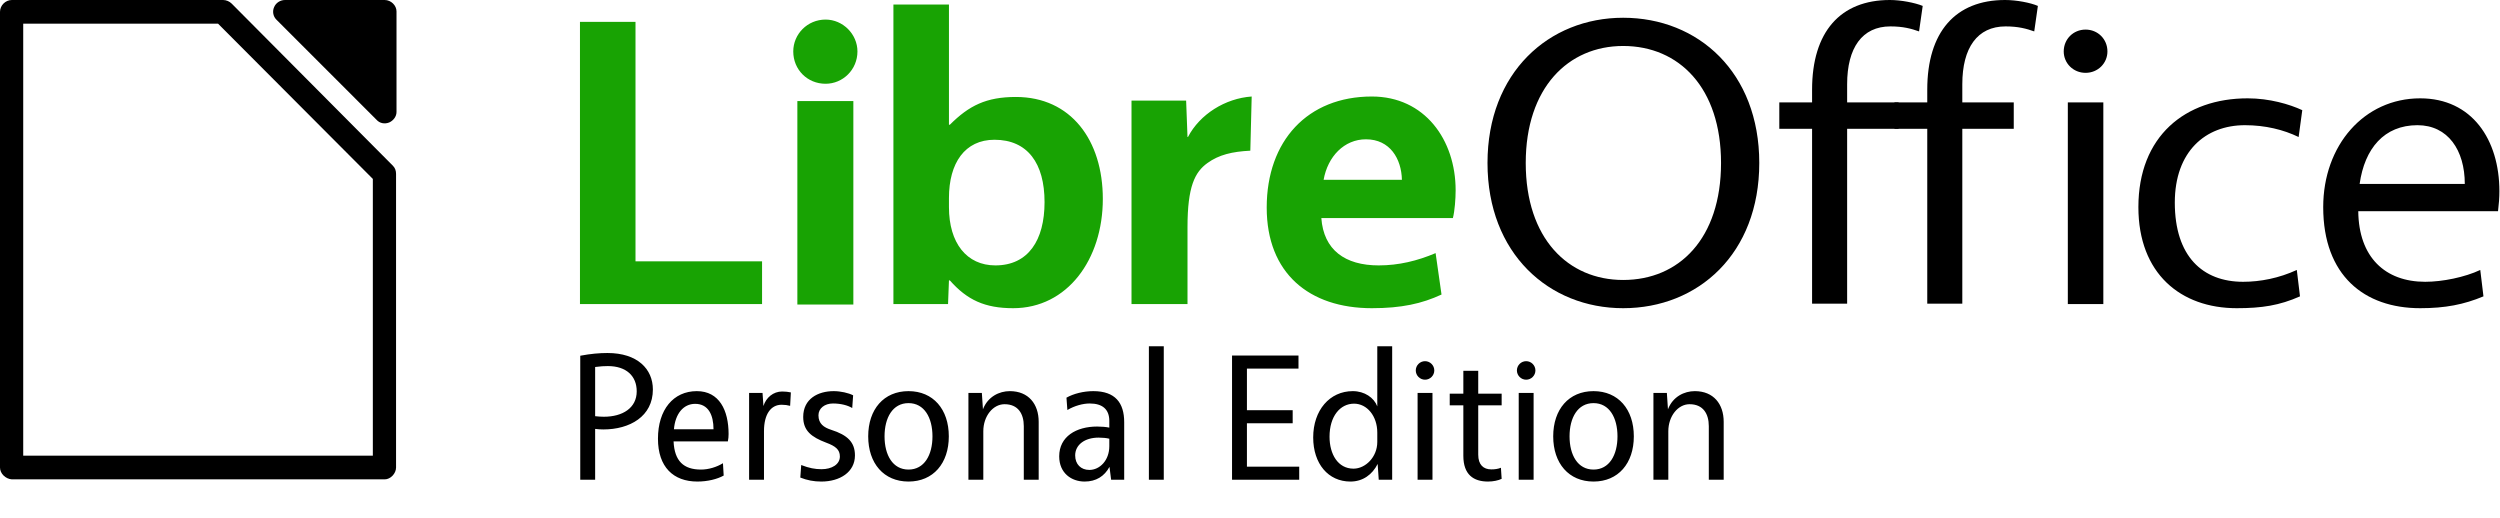
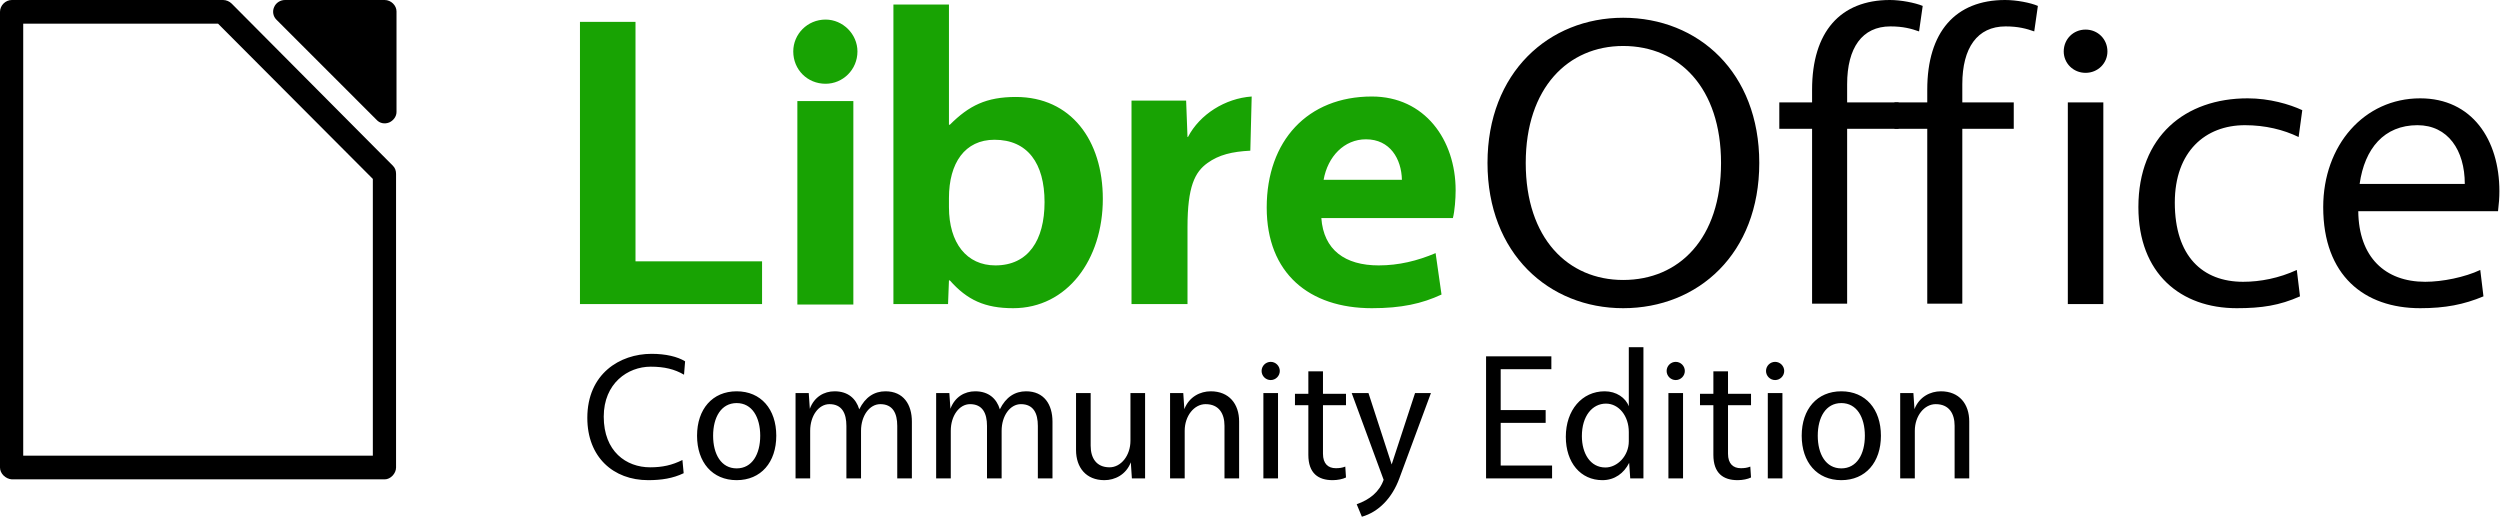
- <svg xmlns="http://www.w3.org/2000/svg" version="1.2" width="345.611" height="71.5" viewBox="0 0 9144.293 1891.771" preserveAspectRatio="xMidYMid" fill-rule="evenodd" stroke-width="28.222" stroke-linejoin="round">
+ <svg xmlns="http://www.w3.org/2000/svg" stroke-linejoin="round" stroke-width="28.222" fill-rule="evenodd" preserveAspectRatio="xMidYMid" viewBox="0 0 9144.293 1891.771" height="71.5" width="345.611" version="1.2">
  <g class="SlideGroup">
-     <path d="M2121.35 79.926v1032.38h666.052V955.784h-462.906V79.926zm795.163 1034.045h204.811V369.66h-204.81zm103.238-807.587c63.275 0 116.56-51.619 116.56-118.224 0-63.275-53.285-116.559-116.56-116.559-66.605 0-118.224 53.284-118.224 116.559 0 66.605 51.62 118.224 118.224 118.224zm454.58 149.861h-3.33V16.651h-203.146v1095.655h199.816l3.33-86.587h3.33c63.274 71.601 128.214 101.573 231.452 101.573 198.151 0 328.031-178.169 328.031-399.63 0-214.802-116.559-372.99-318.04-372.99-108.233 0-171.508 31.638-241.443 101.573zm-3.33 268.086c0-128.215 58.28-213.137 166.513-213.137 121.554 0 183.164 86.587 183.164 228.123 0 139.871-59.944 231.453-179.833 231.453-104.903 0-169.843-81.59-169.843-213.137zm1107.311-371.324c-96.577 6.66-189.824 64.94-233.118 148.197h-1.66l-4.99-133.211h-199.815v744.313h204.81V830.9c0-148.196 26.643-201.48 73.266-234.783 41.628-29.972 89.917-41.628 156.522-44.958zm745.978 343.017c0-184.83-113.23-343.017-306.384-343.017-234.783 0-384.645 161.518-384.645 406.292 0 239.778 154.857 367.993 384.645 367.993 108.232 0 183.164-16.65 254.765-49.954l-21.647-151.527c-66.605 28.308-134.875 44.96-208.141 44.96-123.22 0-201.481-56.615-209.807-173.174H5314.3c6.66-26.643 9.99-69.936 9.99-101.573zM4996.258 509.53c88.253 0 129.88 71.601 131.545 148.197h-286.401c14.987-84.922 74.93-148.197 154.856-148.197z" fill="#18a303" />
+     <path fill="#18a303" d="M2121.35 79.926v1032.38h666.052V955.784h-462.906V79.926zm795.163 1034.045h204.811V369.66h-204.81zm103.238-807.587c63.275 0 116.56-51.619 116.56-118.224 0-63.275-53.285-116.559-116.56-116.559-66.605 0-118.224 53.284-118.224 116.559 0 66.605 51.62 118.224 118.224 118.224zm454.58 149.861h-3.33V16.651h-203.146v1095.655h199.816l3.33-86.587h3.33c63.274 71.601 128.214 101.573 231.452 101.573 198.151 0 328.031-178.169 328.031-399.63 0-214.802-116.559-372.99-318.04-372.99-108.233 0-171.508 31.638-241.443 101.573zm-3.33 268.086c0-128.215 58.28-213.137 166.513-213.137 121.554 0 183.164 86.587 183.164 228.123 0 139.871-59.944 231.453-179.833 231.453-104.903 0-169.843-81.59-169.843-213.137zm1107.311-371.324c-96.577 6.66-189.824 64.94-233.118 148.197h-1.66l-4.99-133.211h-199.815v744.313h204.81V830.9c0-148.196 26.643-201.48 73.266-234.783 41.628-29.972 89.917-41.628 156.522-44.958zm745.978 343.017c0-184.83-113.23-343.017-306.384-343.017-234.783 0-384.645 161.518-384.645 406.292 0 239.778 154.857 367.993 384.645 367.993 108.232 0 183.164-16.65 254.765-49.954l-21.647-151.527c-66.605 28.308-134.875 44.96-208.141 44.96-123.22 0-201.481-56.615-209.807-173.174H5314.3c6.66-26.643 9.99-69.936 9.99-101.573zM4996.258 509.53c88.253 0 129.88 71.601 131.545 148.197h-286.401c14.987-84.922 74.93-148.197 154.856-148.197z" />
    <path d="M5937.056 64.94c-271.416 0-496.207 199.815-496.207 531.176 0 331.361 224.791 531.176 496.207 531.176 274.746 0 497.874-199.815 497.874-531.176 0-331.361-223.128-531.176-497.874-531.176zm0 103.238c204.811 0 358.004 153.192 358.004 427.938 0 276.411-153.193 427.938-358.004 427.938-201.48 0-356.338-151.527-356.338-427.938 0-274.746 154.857-427.938 356.338-427.938zm691.03 159.852v46.624h-119.89v96.577h119.89v639.41H6756.3v-639.41h188.159v-96.577h-188.16v-66.605c0-133.21 54.95-211.471 158.188-211.471 46.625 0 76.597 8.32 104.904 18.316l13.32-93.247C7004.405 9.991 6952.785 0 6912.82 0c-181.497 0-284.735 116.559-284.735 328.03z" />
    <path d="M7049.363 328.03v46.624h-119.89v96.577h119.89v639.41h128.214v-639.41h188.16v-96.577h-188.16v-66.605c0-133.21 54.95-211.471 158.189-211.471 46.623 0 76.595 8.32 104.903 18.316l13.32-93.247C7427.349 9.991 7375.729 0 7334.1 0c-181.498 0-284.736 116.559-284.736 328.03zm514.157 784.276h129.88V374.654h-129.88zm64.94-845.885c44.959 0 79.927-34.968 79.927-78.261 0-44.959-34.968-79.927-79.927-79.927-44.958 0-79.925 34.968-79.925 79.927 0 43.293 34.967 78.261 79.925 78.261zm326.366 474.561c0-186.494 111.563-283.072 256.429-283.072 74.932 0 141.536 16.652 196.486 43.294l13.32-98.243c-46.622-21.647-119.888-43.293-199.815-43.293-228.123 0-399.631 138.205-399.631 397.965 0 243.11 154.857 369.66 359.668 369.66 91.583 0 156.522-9.99 231.453-43.294l-11.655-96.578c-64.941 29.973-133.212 43.294-196.485 43.294-148.197 0-249.77-93.248-249.77-289.733zm1182.241 31.638c3.33-26.642 4.99-49.954 4.99-73.266 0-188.16-99.908-339.686-289.732-339.686-204.811 0-354.672 171.508-354.672 397.965 0 249.77 149.86 369.66 354.672 369.66 91.582 0 159.852-13.322 231.452-43.294l-11.655-96.578c-56.615 26.642-138.206 43.294-201.481 43.294-146.531 0-243.11-89.917-244.774-258.095zm-294.728-314.71c111.563 0 173.173 91.582 173.173 214.802h-384.645c18.317-129.88 89.917-214.802 211.472-214.802zM1042.371.001c-16.652 0-33.303 9.99-39.964 26.642-6.66 14.986-3.33 33.302 8.33 44.958l366.329 366.328c11.656 13.322 29.972 16.652 46.623 9.99 14.986-6.66 26.642-21.646 26.642-38.298V41.628c0-21.647-19.982-41.628-43.293-41.628zm0 0zm-999.077 0C19.982.001 0 19.982 0 43.294v1666.794c0 21.646 19.982 41.628 43.294 43.293h1363.74c21.646 0 41.628-21.647 41.628-43.293V636.08c0-11.656-3.33-21.647-11.656-29.973L847.551 13.322C839.221 4.992 827.569.001 815.913.001zm41.628 86.586h712.675l566.143 567.809v1012.398H84.922zm0 0z" />
-     <g aria-label="Community Edition">
-       <g style="line-height:1.25" aria-label="Personal Edition" font-size="664.081" stroke-width="1" font-family="Vegur" font-weight="400" letter-spacing="0" word-spacing="0">
-         <path style="-inkscape-font-specification:'Vegur, Normal';font-variant-ligatures:normal;font-variant-caps:normal;font-variant-numeric:normal;font-variant-east-asian:normal;text-align:start" d="M2122.41 1754.743h54.455V1568.8c11.29 1.328 19.259 1.992 29.884 1.992 96.956 0 181.294-47.814 181.294-146.098 0-75.04-56.447-133.48-166.02-133.48-29.22 0-61.096 2.656-99.612 9.961zm54.455-412.395c21.251-2.656 31.876-3.32 46.486-3.32 67.736 0 105.589 36.524 105.589 92.307 0 61.096-51.798 92.972-120.199 92.972-7.969 0-21.914-.665-31.876-1.993zM2644.377 1694.311c-22.579 13.946-52.462 23.243-80.354 23.243-63.752 0-96.956-31.212-100.276-102.932h198.56c1.992-10.626 2.656-17.267 2.656-27.228 0-86.33-33.868-156.723-116.214-156.723-85.666 0-142.113 67.736-142.113 173.99 0 103.596 56.447 156.722 144.106 156.722 37.188 0 72.384-8.633 96.291-21.914zm-179.302-124.183c4.649-55.783 33.868-92.971 77.698-92.971 48.477 0 67.072 41.173 67.072 92.971zM2789.146 1437.312h-49.142v317.43h54.455V1576.77c0-61.76 25.235-96.292 64.416-96.292 11.953 0 21.25 1.328 31.211 3.985l2.657-49.142c-9.297-1.993-19.923-3.32-31.876-3.32-32.54 0-59.103 22.578-68.4 53.126zM2927.274 1746.774c25.235 9.96 49.142 14.61 77.033 14.61 67.737 0 122.855-34.533 122.855-95.628 0-47.814-26.563-74.377-86.994-93.636-26.564-8.633-46.486-21.914-46.486-53.126 0-25.235 22.579-43.165 53.127-43.165 28.555 0 53.79 6.64 70.392 16.602l3.32-46.486c-16.602-8.633-45.821-15.274-71.056-15.274-57.111 0-111.566 27.891-111.566 94.3 0 50.47 29.884 73.713 84.338 94.3 33.869 12.617 49.806 25.234 49.806 50.47 0 29.219-29.883 46.485-67.072 46.485-23.907 0-45.157-3.985-74.377-15.274zM3323.066 1430.671c-90.315 0-147.426 66.408-147.426 165.356s57.11 165.356 147.426 165.356c90.315 0 147.426-66.408 147.426-165.356s-57.111-165.356-147.426-165.356zm0 43.83c57.775 0 87.659 53.126 87.659 121.526s-29.884 121.527-87.66 121.527c-57.774 0-87.658-53.126-87.658-121.527 0-68.4 29.884-121.526 87.659-121.526zM3591.354 1437.312h-49.142v317.43h54.454v-177.309c0-55.119 35.197-98.948 77.698-98.948 49.806 0 70.392 35.196 70.392 80.354v195.904h54.455V1542.9c0-65.08-37.189-112.23-105.589-112.23-38.517 0-80.354 19.923-98.284 66.408zM3904.135 1499.736c26.563-15.938 57.775-23.907 81.682-23.907 46.486 0 71.72 21.25 71.72 63.751v24.571c-11.953-2.656-29.219-3.984-44.493-3.984-76.37 0-138.793 36.524-138.793 108.91 0 61.759 45.158 92.306 92.972 92.306 41.837 0 72.385-19.258 90.979-53.79l5.977 47.15h47.813v-210.514c0-70.393-32.54-113.558-112.893-113.558-35.86 0-72.385 9.297-98.284 23.907zm153.403 132.152c0 52.462-35.197 86.994-73.05 86.994-30.547 0-51.797-20.586-51.797-53.126 0-38.517 34.532-65.08 85.666-65.08 13.946 0 28.555 1.328 39.18 3.984zM4256.761 1754.743v-488.1h-54.455v488.1zM4749.508 1348.325v-47.814h-243.054v454.232h245.71v-47.814h-191.255v-158.715h167.348V1500.4H4560.91v-152.075zM5092.173 1266.643h-54.455v219.81c-11.953-31.875-46.485-55.782-89.65-55.782-84.34 0-144.77 69.729-144.77 169.34 0 96.293 55.118 161.373 136.136 161.373 45.822 0 80.354-25.9 99.612-64.416l3.985 57.775h49.142zm-54.455 349.97c0 55.12-43.165 97.62-86.994 97.62-57.111 0-87.66-53.126-87.66-116.877 0-74.378 38.517-120.863 89.652-120.863 47.814 0 85.002 45.821 85.002 105.589zM5212.37 1321.098c-18.593 0-33.867 15.274-33.867 33.868s15.274 33.868 33.868 33.868 33.868-15.274 33.868-33.868-15.274-33.868-33.868-33.868zm-27.226 433.645h54.454v-317.431h-54.454zM5406.945 1439.968v-83.674h-54.454v83.674h-49.806v42.501h49.806v184.615c0 69.064 37.188 94.3 90.315 94.3 18.594 0 37.852-3.985 49.806-9.962l-2.656-40.509c-11.29 4.649-23.243 5.977-35.197 5.977-28.555 0-47.814-16.602-47.814-53.79v-180.63h85.667v-42.502zM5582.262 1321.098c-18.594 0-33.868 15.274-33.868 33.868s15.274 33.868 33.868 33.868 33.868-15.274 33.868-33.868-15.274-33.868-33.868-33.868zm-27.227 433.645h54.454v-317.431h-54.454zM5828.635 1430.671c-90.315 0-147.426 66.408-147.426 165.356s57.11 165.356 147.426 165.356c90.315 0 147.426-66.408 147.426-165.356s-57.111-165.356-147.426-165.356zm0 43.83c57.775 0 87.659 53.126 87.659 121.526s-29.884 121.527-87.66 121.527c-57.774 0-87.658-53.126-87.658-121.527 0-68.4 29.884-121.526 87.659-121.526zM6096.923 1437.312h-49.142v317.43h54.454v-177.309c0-55.119 35.197-98.948 77.698-98.948 49.806 0 70.393 35.196 70.393 80.354v195.904h54.454V1542.9c0-65.08-37.188-112.23-105.589-112.23-38.516 0-80.353 19.923-98.284 66.408z" />
-       </g>
+     <g style="line-height:1.25" aria-label="Community Edition" font-weight="400" font-size="652.639" font-family="Vegur" letter-spacing="0" word-spacing="0" stroke-width="746.707">
+       <path style="-inkscape-font-specification:'Vegur, Normal';font-variant-ligatures:normal;font-variant-caps:normal;font-variant-numeric:normal;font-variant-east-asian:normal" d="M2496.111 1682.534c-37.853 18.927-73.095 26.758-118.127 26.758-87.454 0-169.686-58.084-169.686-185.349 0-122.044 88.106-182.739 171.644-182.739 50.253 0 87.453 9.137 122.043 29.369l3.916-48.948c-27.41-16.969-70.485-27.41-122.696-27.41-116.17 0-234.95 73.095-234.95 234.296 0 143.581 95.285 227.771 222.55 227.771 48.295 0 90.717-6.526 129.875-25.452zM2694.513 1431.268c-88.76 0-144.886 65.264-144.886 162.507 0 97.244 56.127 162.507 144.886 162.507 88.759 0 144.886-65.263 144.886-162.507 0-97.243-56.127-162.507-144.886-162.507zm0 43.074c56.78 0 86.148 52.212 86.148 119.433 0 67.222-29.369 119.433-86.148 119.433-56.78 0-86.149-52.21-86.149-119.433 0-67.221 29.37-119.433 86.149-119.433zM2958.178 1437.795h-48.295v311.961h53.516v-174.255c0-54.168 30.674-97.243 70.485-97.243 45.685 0 62 33.285 62 79.622v191.876h53.517v-174.255c0-54.168 30.674-97.243 70.485-97.243 45.685 0 62 33.285 62 79.622v191.876h53.517v-207.54c0-62.652-30.674-110.948-96.59-110.948-40.464 0-73.749 20.885-95.938 65.917-11.748-39.158-41.117-65.917-90.064-65.917-38.506 0-74.401 20.232-90.717 63.959zM3472.456 1437.795h-48.295v311.961h53.516v-174.255c0-54.168 30.674-97.243 70.485-97.243 45.685 0 62.001 33.285 62.001 79.622v191.876h53.516v-174.255c0-54.168 30.674-97.243 70.485-97.243 45.685 0 62.001 33.285 62.001 79.622v191.876h53.517v-207.54c0-62.652-30.674-110.948-96.591-110.948-40.464 0-73.748 20.885-95.938 65.917-11.747-39.158-41.116-65.917-90.064-65.917-38.506 0-74.401 20.232-90.717 63.959zM4188.4 1437.795h-53.516v174.254c0 54.17-34.59 97.243-76.36 97.243-48.947 0-69.179-34.59-69.179-78.969v-192.528h-53.516v208.191c0 63.96 36.547 110.296 103.77 110.296 37.852 0 78.969-19.579 96.59-65.263l3.916 58.737h48.295zM4328.064 1437.795h-48.295v311.961h53.516v-174.255c0-54.168 34.59-97.243 76.359-97.243 48.948 0 69.18 34.59 69.18 78.97v192.528h53.516v-208.192c0-63.958-36.548-110.296-103.77-110.296-37.853 0-78.969 19.58-96.59 65.264zM4647.856 1323.583c-18.274 0-33.284 15.01-33.284 33.284s15.01 33.285 33.284 33.285 33.285-15.01 33.285-33.285c0-18.274-15.01-33.284-33.285-33.284zm-26.758 426.173h53.516v-311.961h-53.516zM4839.078 1440.405v-82.232h-53.516v82.232h-48.948v41.77h48.948v181.433c0 67.874 36.548 92.675 88.759 92.675 18.274 0 37.2-3.916 48.948-9.79l-2.61-39.811c-11.096 4.568-22.843 5.874-34.59 5.874-28.064 0-46.99-16.316-46.99-52.864v-177.518h84.19v-41.769zM5233.924 1437.795h-58.085l-85.495 261.055-84.844-261.055h-61.348l116.823 317.182c-15.664 44.38-50.906 72.443-98.549 89.412l18.927 45.684c62-17.62 110.948-69.18 137.054-140.317zM5674.455 1350.341v-46.99H5435.59v446.405h241.477v-46.99h-187.96v-155.98h164.465v-46.99h-164.465V1350.34zM6011.216 1270.066H5957.7v216.024c-11.748-31.327-45.685-54.822-88.107-54.822-82.885 0-142.275 68.527-142.275 166.423 0 94.633 54.17 158.591 133.791 158.591 45.032 0 78.97-25.452 97.896-63.305l3.916 56.78h48.295zm-53.516 343.941c0 54.17-42.422 95.938-85.496 95.938-56.127 0-86.148-52.211-86.148-114.864 0-73.096 37.853-118.78 88.106-118.78 46.99 0 83.538 45.032 83.538 103.769zM6129.343 1323.583c-18.274 0-33.284 15.01-33.284 33.284s15.01 33.285 33.284 33.285 33.285-15.01 33.285-33.285c0-18.274-15.01-33.284-33.285-33.284zm-26.758 426.173h53.517v-311.961h-53.517zM6320.565 1440.405v-82.232h-53.516v82.232H6218.1v41.77h48.948v181.433c0 67.874 36.548 92.675 88.759 92.675 18.274 0 37.2-3.916 48.948-9.79l-2.611-39.811c-11.095 4.568-22.842 5.874-34.59 5.874-28.063 0-46.99-16.316-46.99-52.864v-177.518h84.191v-41.769zM6492.862 1323.583c-18.274 0-33.285 15.01-33.285 33.284s15.011 33.285 33.285 33.285c18.273 0 33.284-15.01 33.284-33.285 0-18.274-15.011-33.284-33.284-33.284zm-26.759 426.173h53.517v-311.961h-53.517zM6734.989 1431.268c-88.759 0-144.886 65.264-144.886 162.507 0 97.244 56.127 162.507 144.886 162.507 88.759 0 144.886-65.263 144.886-162.507 0-97.243-56.127-162.507-144.886-162.507zm0 43.074c56.78 0 86.148 52.212 86.148 119.433 0 67.222-29.368 119.433-86.148 119.433s-86.148-52.21-86.148-119.433c0-67.221 29.368-119.433 86.148-119.433zM6998.655 1437.795h-48.296v311.961h53.517v-174.255c0-54.168 34.59-97.243 76.358-97.243 48.948 0 69.18 34.59 69.18 78.97v192.528h53.517v-208.192c0-63.958-36.548-110.296-103.77-110.296-37.853 0-78.969 19.58-96.591 65.264z" />
    </g>
  </g>
</svg>
